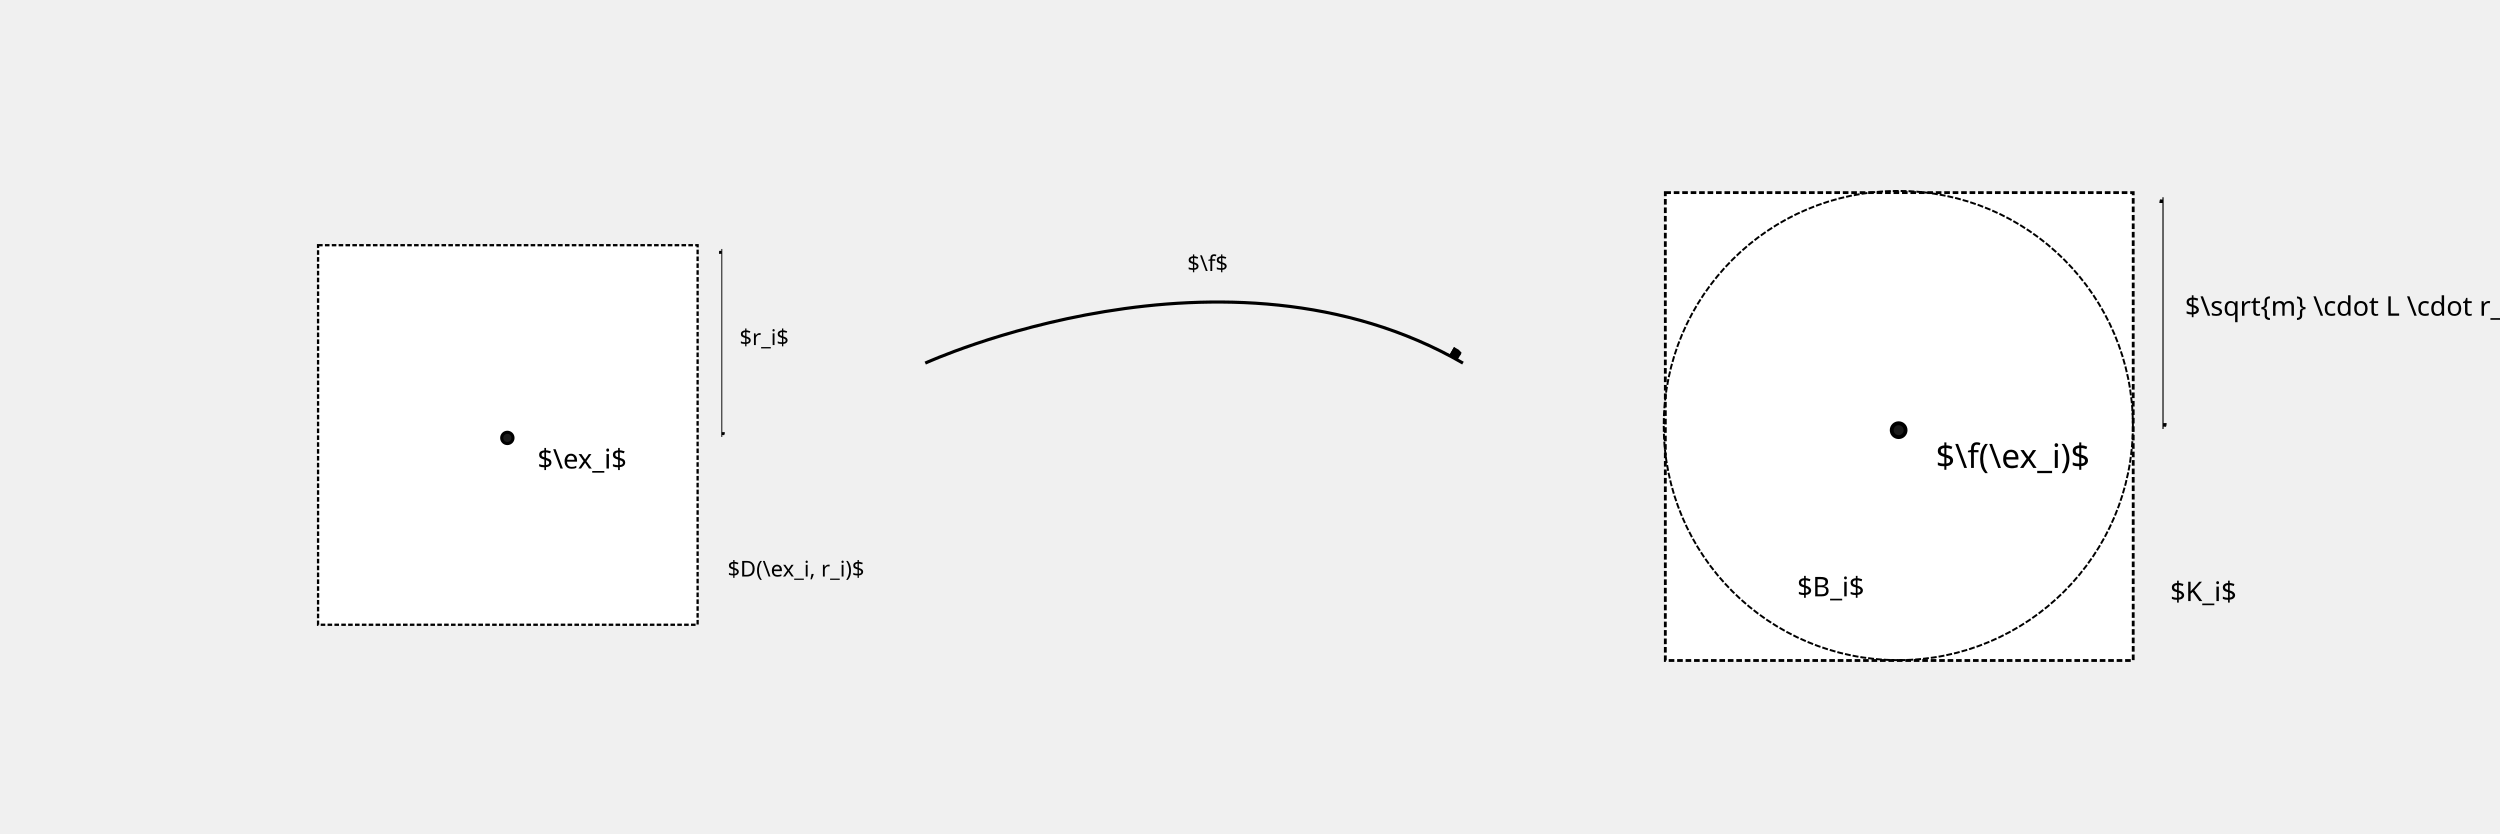
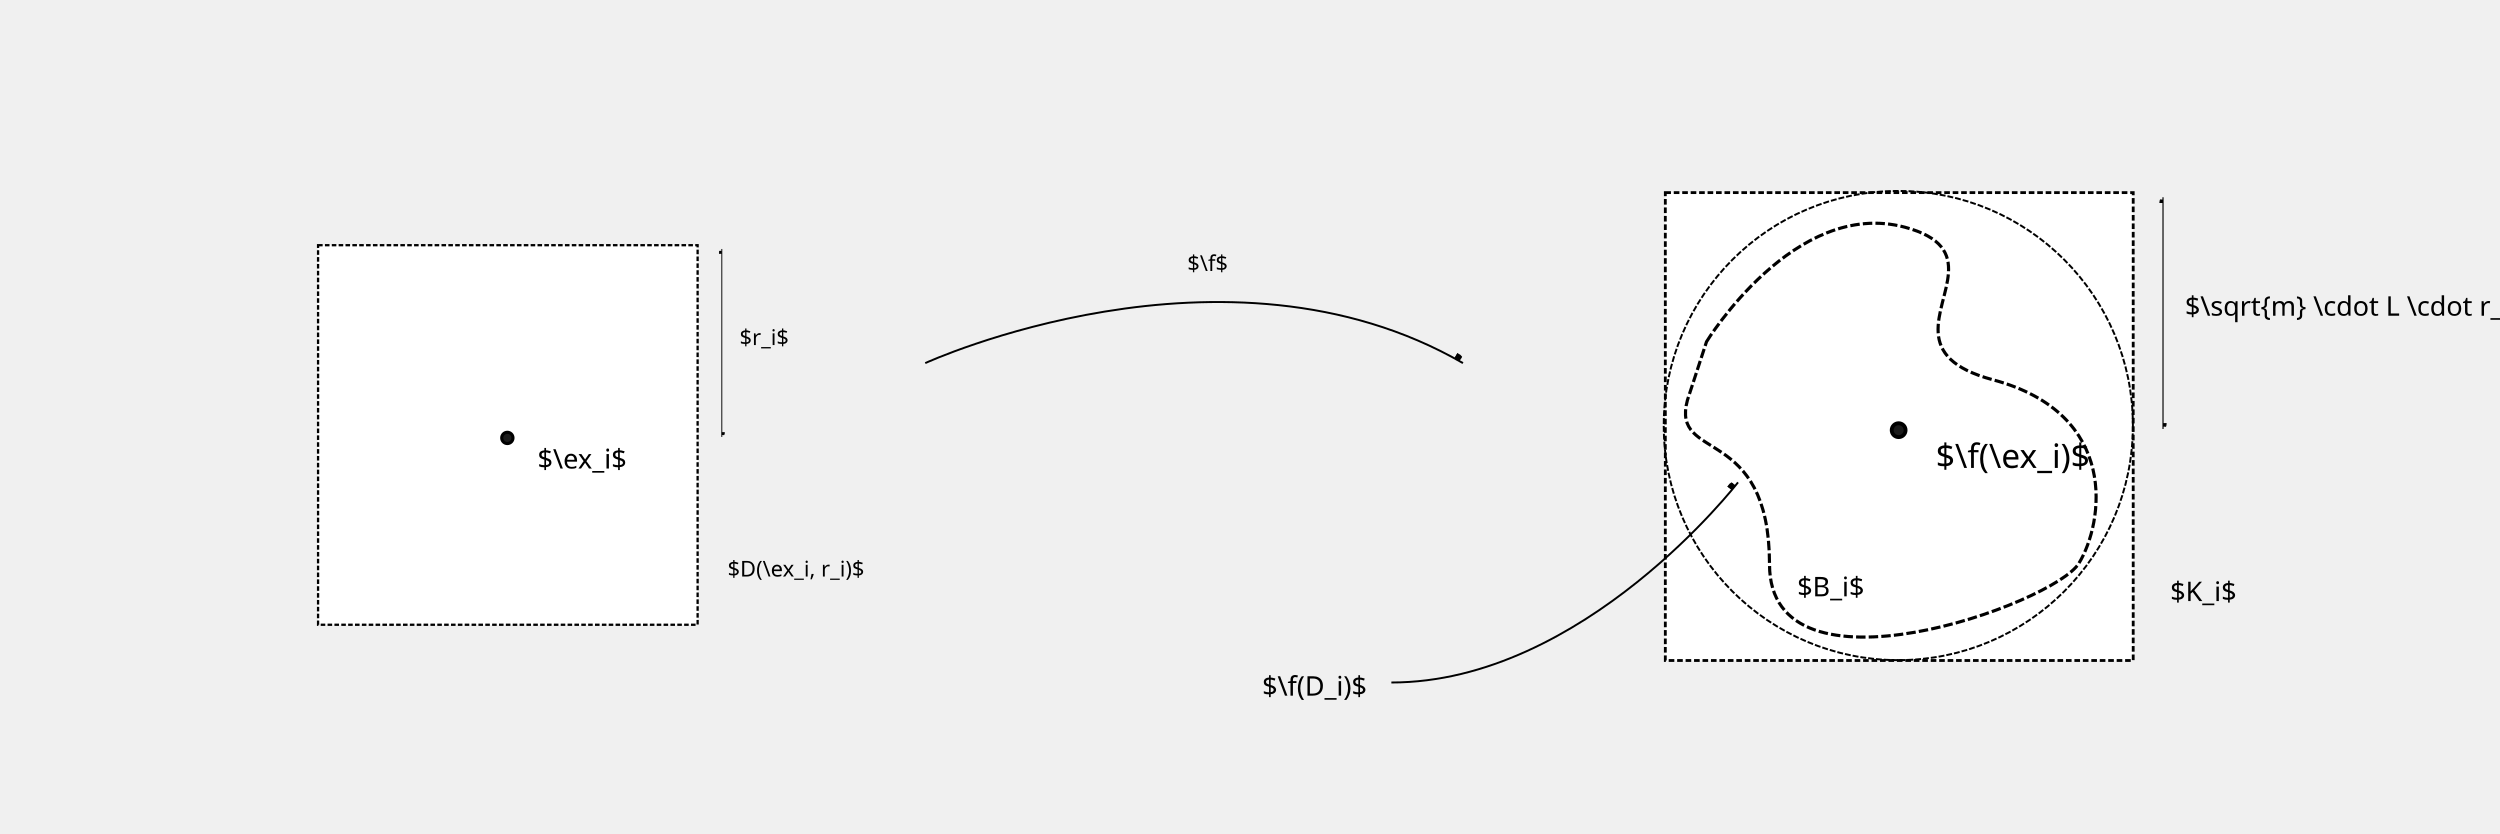
<svg xmlns="http://www.w3.org/2000/svg" width="210mm" height="70mm" viewBox="0 0 210 70" version="1.1" id="svg8">
  <defs id="defs2">
+     <marker orient="auto-start-reverse" refY="3.0" refX="5.0" id="marker1123">
+       <path id="path1113" d="m 10,3 -10,3 0,-6 z" style="fill:context-stroke;stroke:#000000;stroke-opacity:1" />
+     </marker>
    <marker id="marker4912" refX="5.0" refY="3.0" orient="auto-start-reverse">
      <path style="fill:context-stroke;stroke:#000000;stroke-opacity:1" d="m 10,3 -10,3 0,-6 z" id="path4910" />
    </marker>
    <marker orient="auto-start-reverse" refY="3.0" refX="5.0" id="ExperimentalArrow">
      <path id="path4817" d="m 10,3 -10,3 0,-6 z" style="fill:context-stroke;stroke:#000000;stroke-opacity:1" />
    </marker>
    <marker orient="auto" refY="0.0" refX="0.0" id="Arrow1Lend" style="overflow:visible;">
      <path id="path4567" d="M 0.0,0.0 L 5.0,-5.0 L -12.5,0.0 L 5.0,5.0 L 0.0,0.0 z " style="fill-rule:evenodd;stroke:#000000;stroke-width:1pt;stroke-opacity:1;fill:#000000;fill-opacity:1" transform="scale(0.8) rotate(180) translate(12.5,0)" />
    </marker>
    <marker id="marker4912-3" refX="5" refY="3" orient="auto-start-reverse">
      <path style="fill:context-stroke;stroke:#000000;stroke-opacity:1" d="M 10,3 0,6 V 0 Z" id="path4910-5" />
    </marker>
    <marker id="marker5208" refX="5" refY="3" orient="auto-start-reverse">
      <path style="fill:context-stroke;stroke:#000000;stroke-opacity:1" d="M 10,3 0,6 V 0 Z" id="path5206" />
    </marker>
  </defs>
  <g id="layer1" transform="translate(0,-227)">
    <rect id="rect10" width="31.882" height="31.882" x="26.718" y="247.597" style="fill:#ffffff;stroke:#000000;stroke-width:0.192;stroke-miterlimit:4;stroke-dasharray:0.384, 0.192;stroke-dashoffset:0" />
    <text xml:space="preserve" style="font-style:normal;font-weight:normal;font-size:1.835px;line-height:1.25;font-family:sans-serif;letter-spacing:0px;word-spacing:0px;fill:#000000;fill-opacity:1;stroke:none;stroke-width:0.046" x="61.12" y="275.43" id="text4522">
      <tspan id="tspan4520" x="61.12" y="275.43" style="stroke-width:0.046">$D(\ex_i, r_i)$</tspan>
    </text>
-     <path style="fill:none;stroke:#000000;stroke-width:0.265px;stroke-linecap:butt;stroke-linejoin:miter;stroke-opacity:1;marker-end:url(#ExperimentalArrow)" d="m 77.721,257.501 c 0,0 25.174,-11.544 45.168,0" id="path4562" />
+     <path style="fill:none;stroke:#000000;stroke-width:0.165;stroke-linecap:butt;stroke-linejoin:miter;stroke-opacity:1;marker-end:url(#ExperimentalArrow);stroke-miterlimit:4;stroke-dasharray:none" d="m 77.721,257.501 c 0,0 25.174,-11.544 45.168,0" id="path4562" />
    <circle style="fill:#1a1a1a;fill-opacity:0.992;stroke:#000000;stroke-width:0.265;stroke-miterlimit:4;stroke-dasharray:none;stroke-dashoffset:0" id="path4878" cx="42.617" cy="263.785" r="0.472" />
    <text xml:space="preserve" style="font-style:normal;font-weight:normal;font-size:2.279px;line-height:1.25;font-family:sans-serif;letter-spacing:0px;word-spacing:0px;fill:#000000;fill-opacity:1;stroke:none;stroke-width:0.057" x="45.149" y="266.358" id="text4882">
      <tspan id="tspan4880" x="45.149" y="266.358" style="stroke-width:0.057">$\ex_i$</tspan>
    </text>
    <text xml:space="preserve" style="font-style:normal;font-weight:normal;font-size:1.835px;line-height:1.25;font-family:sans-serif;letter-spacing:0px;word-spacing:0px;fill:#000000;fill-opacity:1;stroke:none;stroke-width:0.046" x="99.738" y="249.761" id="text4522-3">
      <tspan id="tspan4520-6" x="99.738" y="249.761" style="stroke-width:0.046">$\f$</tspan>
    </text>
    <path style="fill:none;stroke:#000000;stroke-width:0.079;stroke-linecap:butt;stroke-linejoin:miter;stroke-miterlimit:4;stroke-dasharray:none;stroke-opacity:1;marker-start:url(#marker4912);marker-end:url(#marker4912)" d="m 60.632,247.913 v 15.792" id="path4902" />
    <text xml:space="preserve" style="font-style:normal;font-weight:normal;font-size:1.835px;line-height:1.25;font-family:sans-serif;letter-spacing:0px;word-spacing:0px;fill:#000000;fill-opacity:1;stroke:none;stroke-width:0.046" x="62.125" y="255.985" id="text4522-3-7">
      <tspan id="tspan4520-6-5" x="62.125" y="255.985" style="stroke-width:0.046">$r_i$</tspan>
    </text>
    <rect id="rect10-6" width="39.302" height="39.302" x="139.887" y="243.18" style="fill:#ffffff;stroke:#000000;stroke-width:0.237;stroke-miterlimit:4;stroke-dasharray:0.473, 0.237;stroke-dashoffset:0" />
    <text xml:space="preserve" style="font-style:normal;font-weight:normal;font-size:2.261px;line-height:1.25;font-family:sans-serif;letter-spacing:0px;word-spacing:0px;fill:#000000;fill-opacity:1;stroke:none;stroke-width:0.057" x="182.295" y="277.49" id="text4522-2">
      <tspan id="tspan4520-9" x="182.295" y="277.49" style="stroke-width:0.057">$K_i$</tspan>
    </text>
    <circle style="fill:#1a1a1a;fill-opacity:0.992;stroke:#000000;stroke-width:0.326;stroke-miterlimit:4;stroke-dasharray:none;stroke-dashoffset:0" id="path4878-1" cx="159.486" cy="263.135" r="0.582" />
    <text xml:space="preserve" style="font-style:normal;font-weight:normal;font-size:2.809px;line-height:1.25;font-family:sans-serif;letter-spacing:0px;word-spacing:0px;fill:#000000;fill-opacity:1;stroke:none;stroke-width:0.07" x="162.607" y="266.306" id="text4882-2">
      <tspan id="tspan4880-7" x="162.607" y="266.306" style="stroke-width:0.07">$\f(\ex_i)$</tspan>
    </text>
    <path style="fill:none;stroke:#000000;stroke-width:0.097;stroke-linecap:butt;stroke-linejoin:miter;stroke-miterlimit:4;stroke-dasharray:none;stroke-opacity:1;marker-start:url(#marker4912-3);marker-end:url(#marker4912-3)" d="m 181.693,243.569 v 19.467" id="path4902-0" />
    <text xml:space="preserve" style="font-style:normal;font-weight:normal;font-size:2.261px;line-height:1.25;font-family:sans-serif;letter-spacing:0px;word-spacing:0px;fill:#000000;fill-opacity:1;stroke:none;stroke-width:0.057" x="183.534" y="253.519" id="text4522-3-7-9">
      <tspan id="tspan4520-6-5-3" x="183.534" y="253.519" style="stroke-width:0.057">$\sqrt{m} \cdot L \cdot r_i$</tspan>
    </text>
    <circle style="fill:#1a1a1a;fill-opacity:0;stroke:#000000;stroke-width:0.165;stroke-miterlimit:4;stroke-dasharray:0.495, 0.165;stroke-dashoffset:0" id="path5279" cx="159.459" cy="262.746" r="19.705" />
    <text xml:space="preserve" style="font-style:normal;font-weight:normal;font-size:2.261px;line-height:1.25;font-family:sans-serif;letter-spacing:0px;word-spacing:0px;fill:#000000;fill-opacity:1;stroke:none;stroke-width:0.057" x="150.965" y="277.087" id="text4522-2-6">
      <tspan id="tspan4520-9-0" x="150.965" y="277.087" style="stroke-width:0.057">$B_i$</tspan>
    </text>
+     <path style="fill:none;stroke:#000000;stroke-width:0.265;stroke-linecap:butt;stroke-linejoin:miter;stroke-opacity:1;stroke-miterlimit:4;stroke-dasharray:0.795,0.265;stroke-dashoffset:0" d="m 143.347,255.706 c 0,0 7.396,-12.103 16.663,-9.62 6.244,1.673 2.582,5.61 2.797,8.877 0.104,1.582 1.117,3.007 4.604,3.941 10.688,2.864 9.293,12.015 7.214,15.417 -2.079,3.402 -25.986,12.001 -25.986,0.095 0,-11.906 -8.31,-8.528 -6.898,-13.796 z" id="path856" />
+     <path style="fill:none;stroke:#000000;stroke-width:0.165;stroke-linecap:butt;stroke-linejoin:miter;stroke-opacity:1;stroke-miterlimit:4;stroke-dasharray:none;marker-start:url(#marker1123)" d="m 145.993,267.518 c 0,0 -12.975,16.812 -29.119,16.812" id="path858" />
+     <text xml:space="preserve" style="font-style:normal;font-weight:normal;font-size:2.261px;line-height:1.25;font-family:sans-serif;letter-spacing:0px;word-spacing:0px;fill:#000000;fill-opacity:1;stroke:none;stroke-width:0.057" x="106.019" y="285.432" id="text4522-2-6-3">
+       <tspan id="tspan4520-9-0-6" x="106.019" y="285.432" style="stroke-width:0.057">$\f(D_i)$</tspan>
+     </text>
  </g>
</svg>
